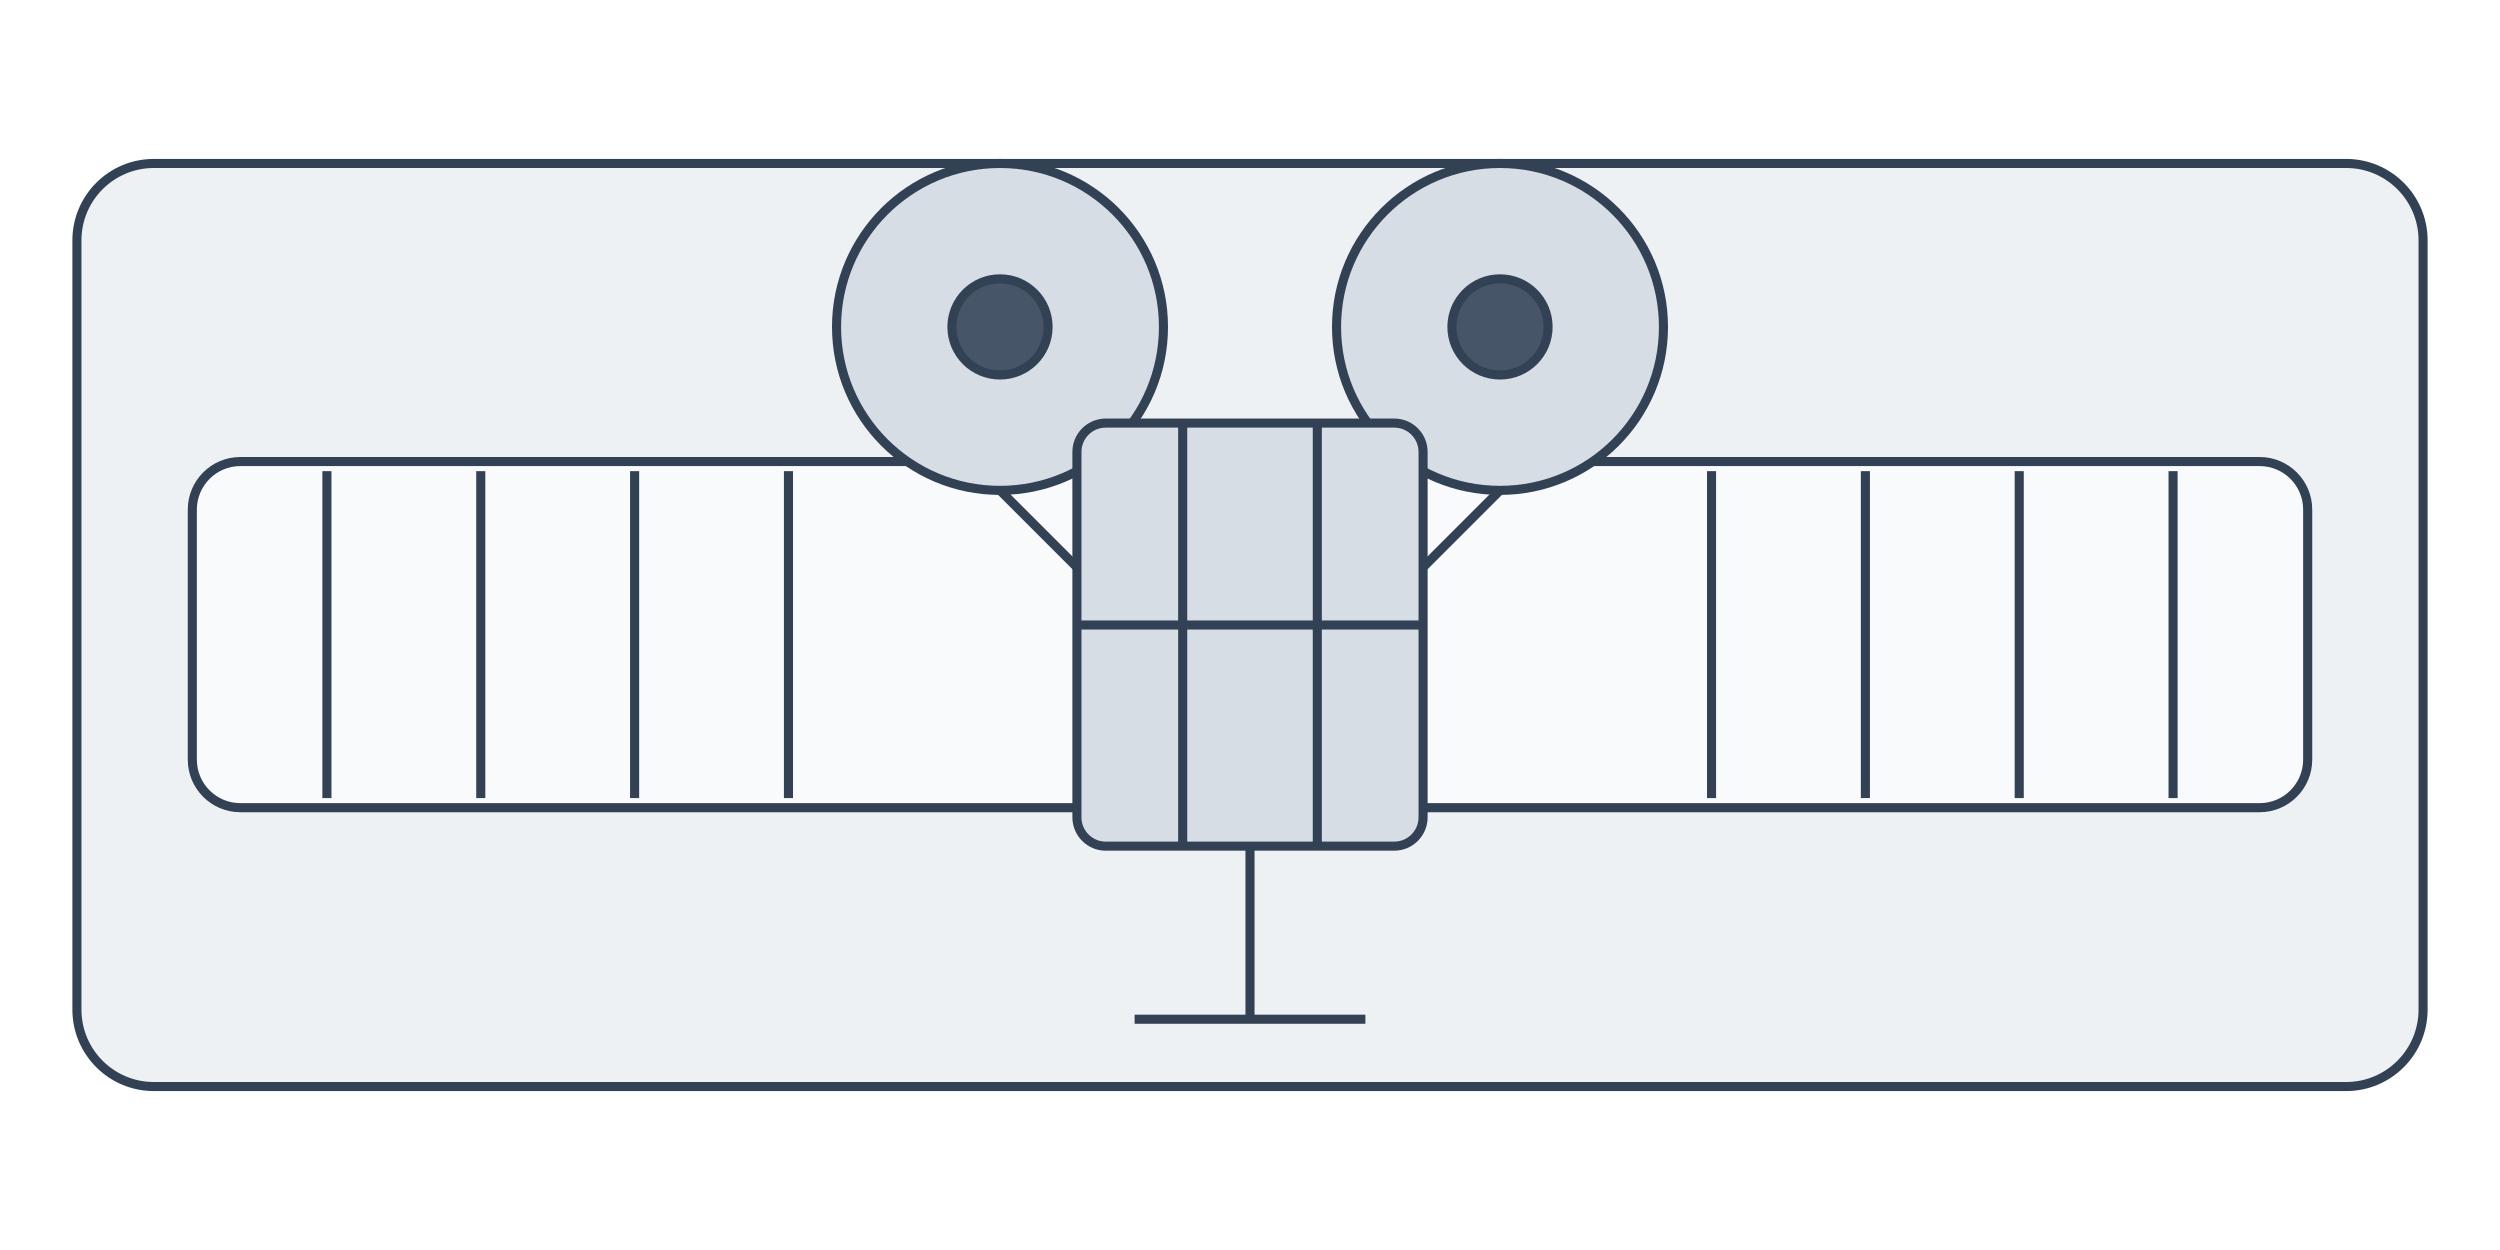
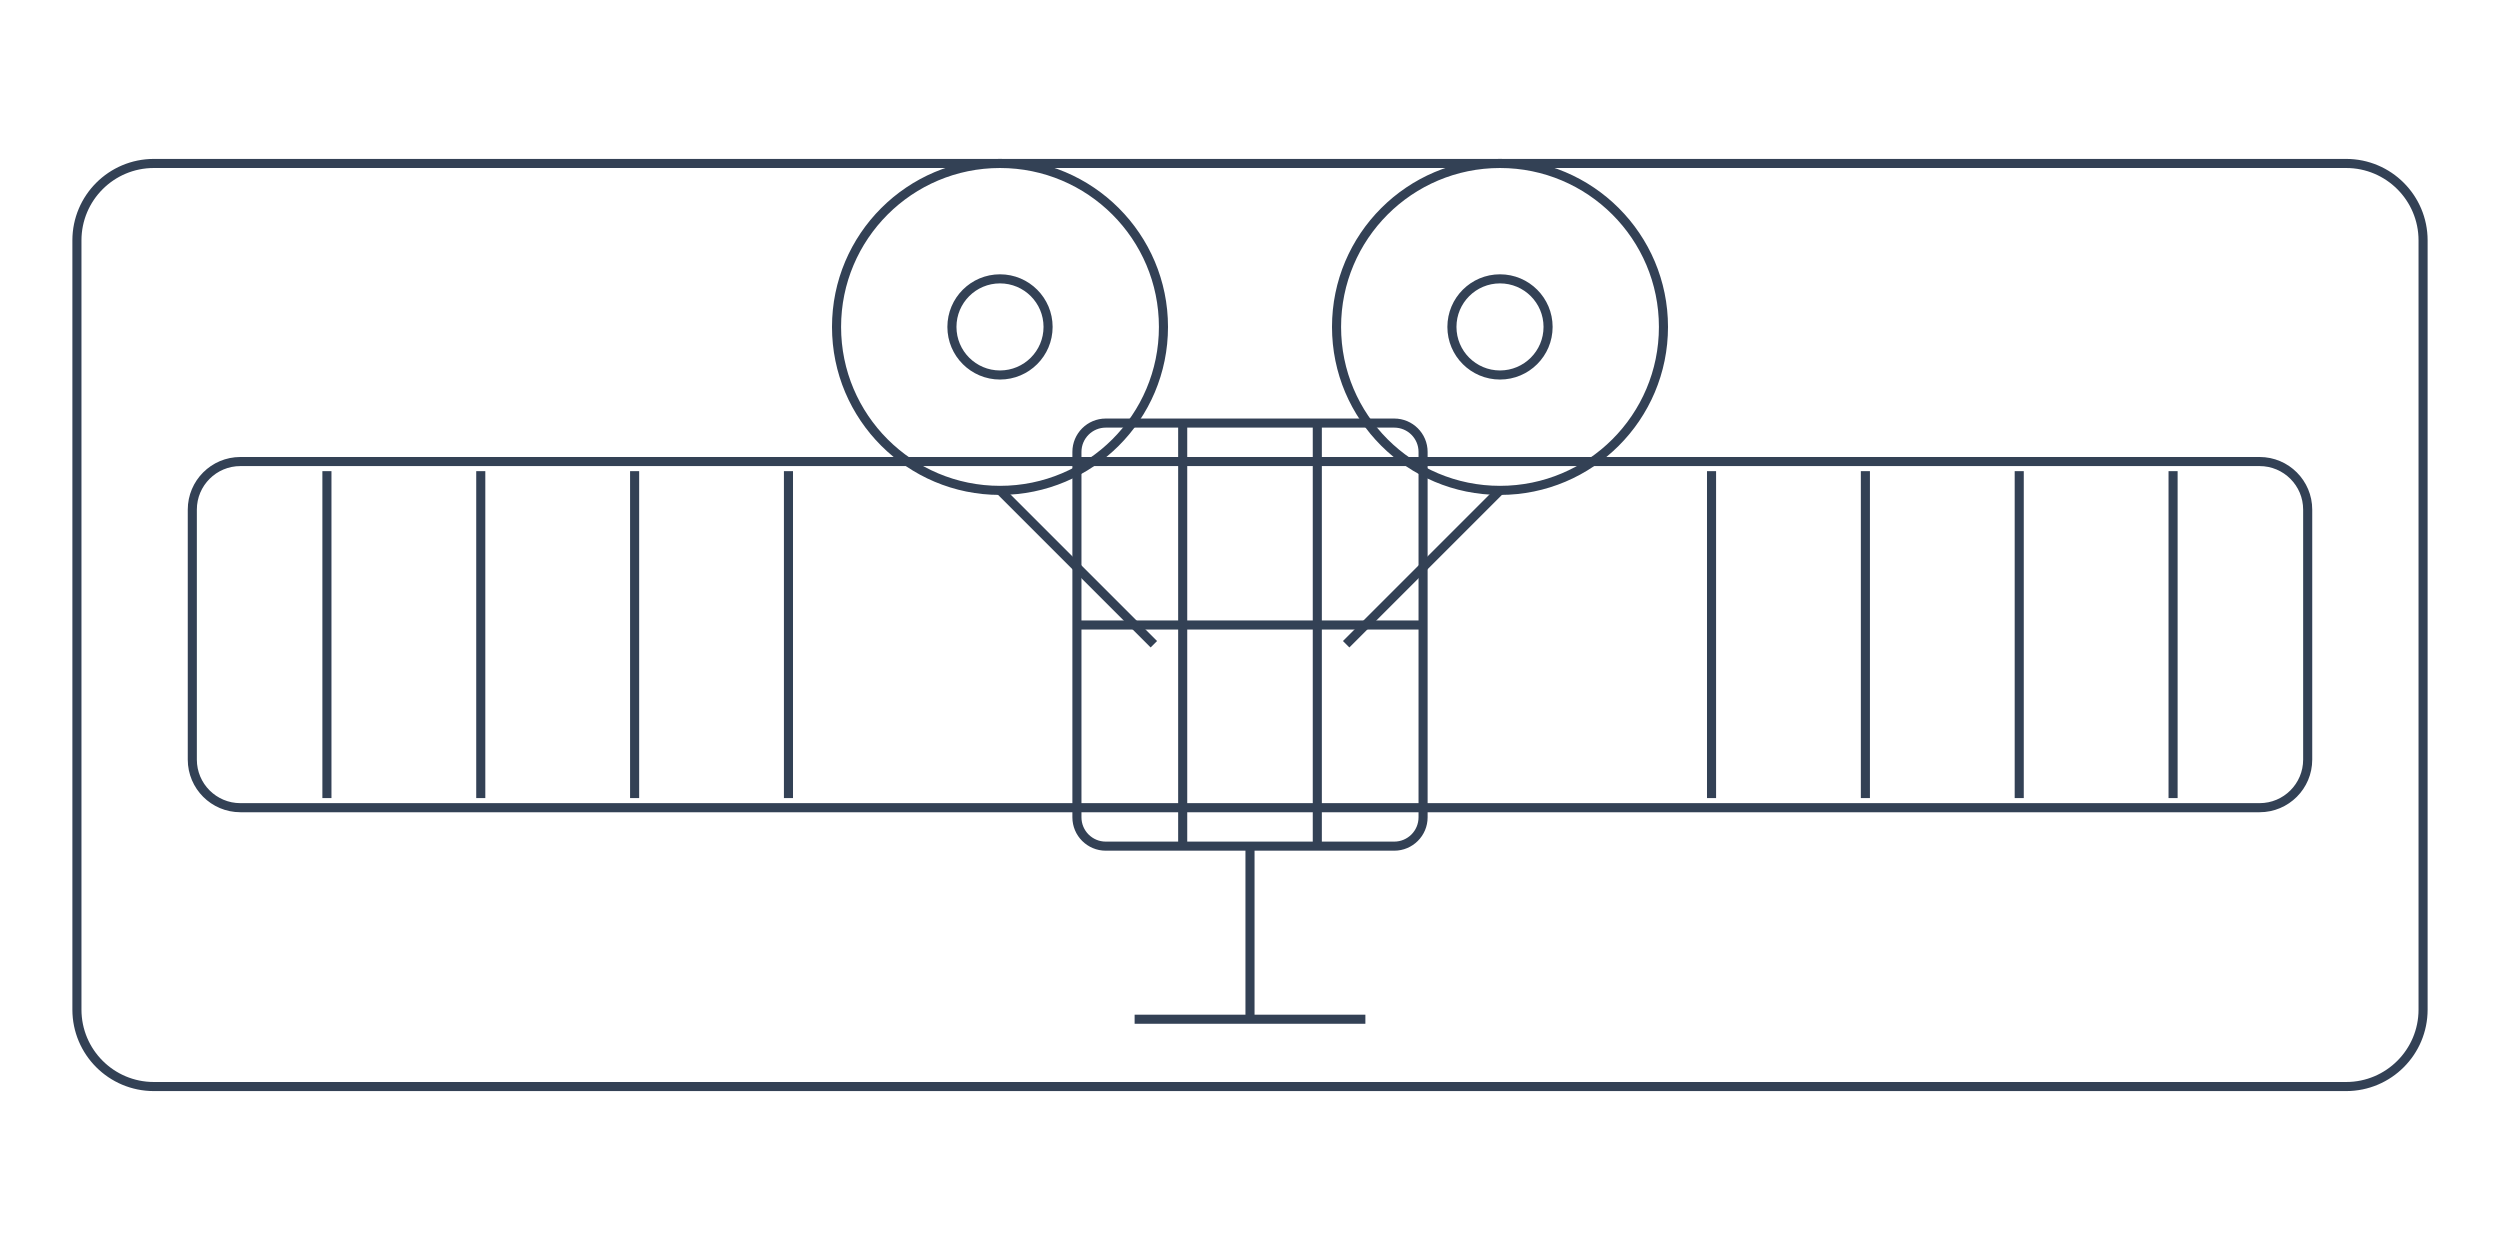
<svg xmlns="http://www.w3.org/2000/svg" viewBox="0 0 260 130" role="img" aria-label="Embaladora vista de cima">
  <style>[stroke]{stroke-width:.25mm!important;vector-effect:non-scaling-stroke}</style>
  <g stroke="#334155">
-     <rect x="8" y="17" width="244" height="96" rx="8" fill="#eef1f4" />
-     <rect x="20" y="48" width="220" height="36" rx="5" fill="#f8fafc" />
+     <rect x="8" y="17" width="244" height="96" rx="8" fill="none" />
+     <rect x="20" y="48" width="220" height="36" rx="5" fill="none" />
    <path d="M34 49v34M50 49v34M66 49v34M82 49v34M178 49v34M194 49v34M210 49v34M226 49v34" fill="none" />
-     <circle cx="104" cy="34" r="17" fill="#d7dde5" />
-     <circle cx="156" cy="34" r="17" fill="#d7dde5" />
-     <circle cx="104" cy="34" r="5" fill="#475569" />
-     <circle cx="156" cy="34" r="5" fill="#475569" />
+     <circle cx="104" cy="34" r="17" fill="none" />
+     <circle cx="156" cy="34" r="17" fill="none" />
+     <circle cx="104" cy="34" r="5" fill="none" />
+     <circle cx="156" cy="34" r="5" fill="none" />
    <path d="M104 51l16 16M156 51l-16 16" fill="none" />
-     <rect x="112" y="44" width="36" height="44" rx="3" fill="#d7dde5" />
+     <rect x="112" y="44" width="36" height="44" rx="3" fill="none" />
    <path d="M112 65h36M123 44v44M137 44v44" fill="none" />
    <path d="M130 88v18M118 106h24" fill="none" />
  </g>
</svg>
